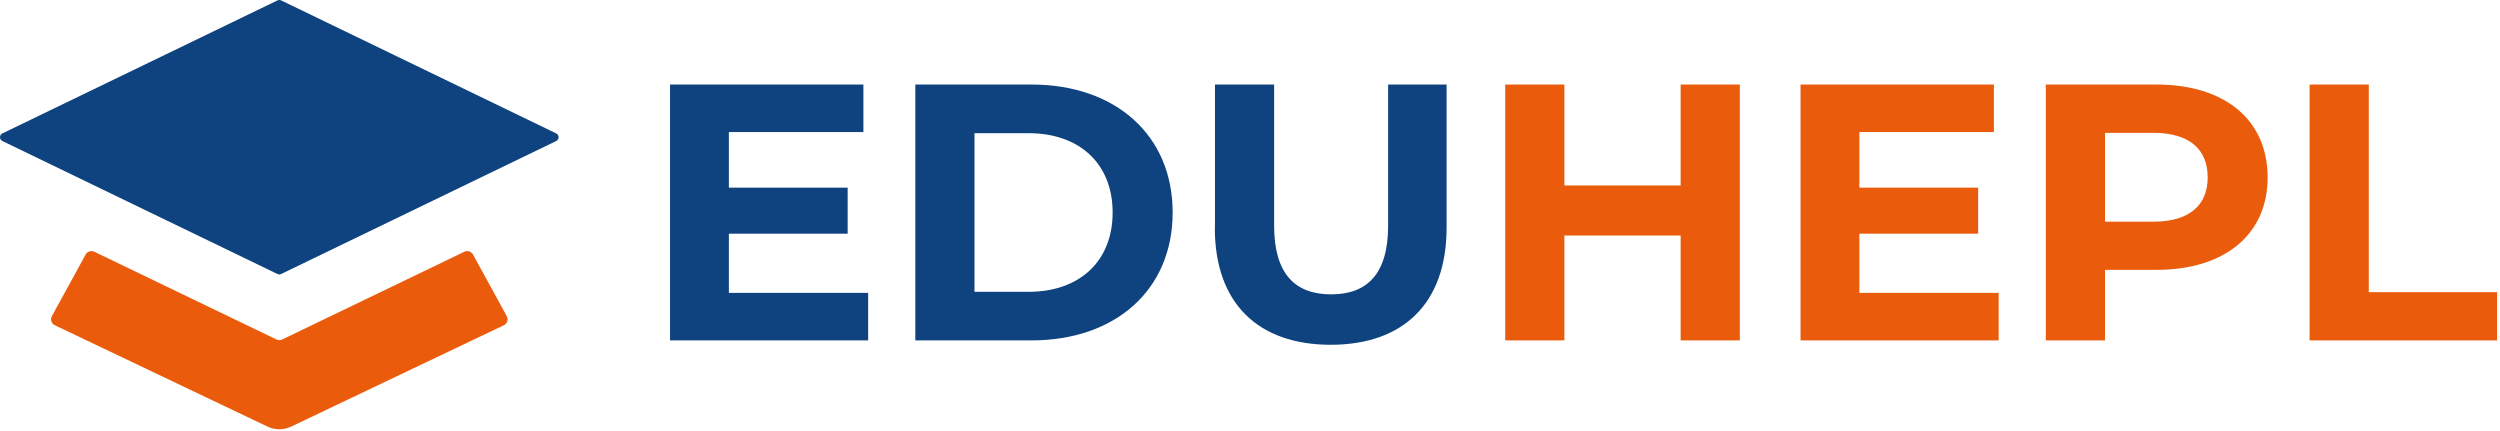
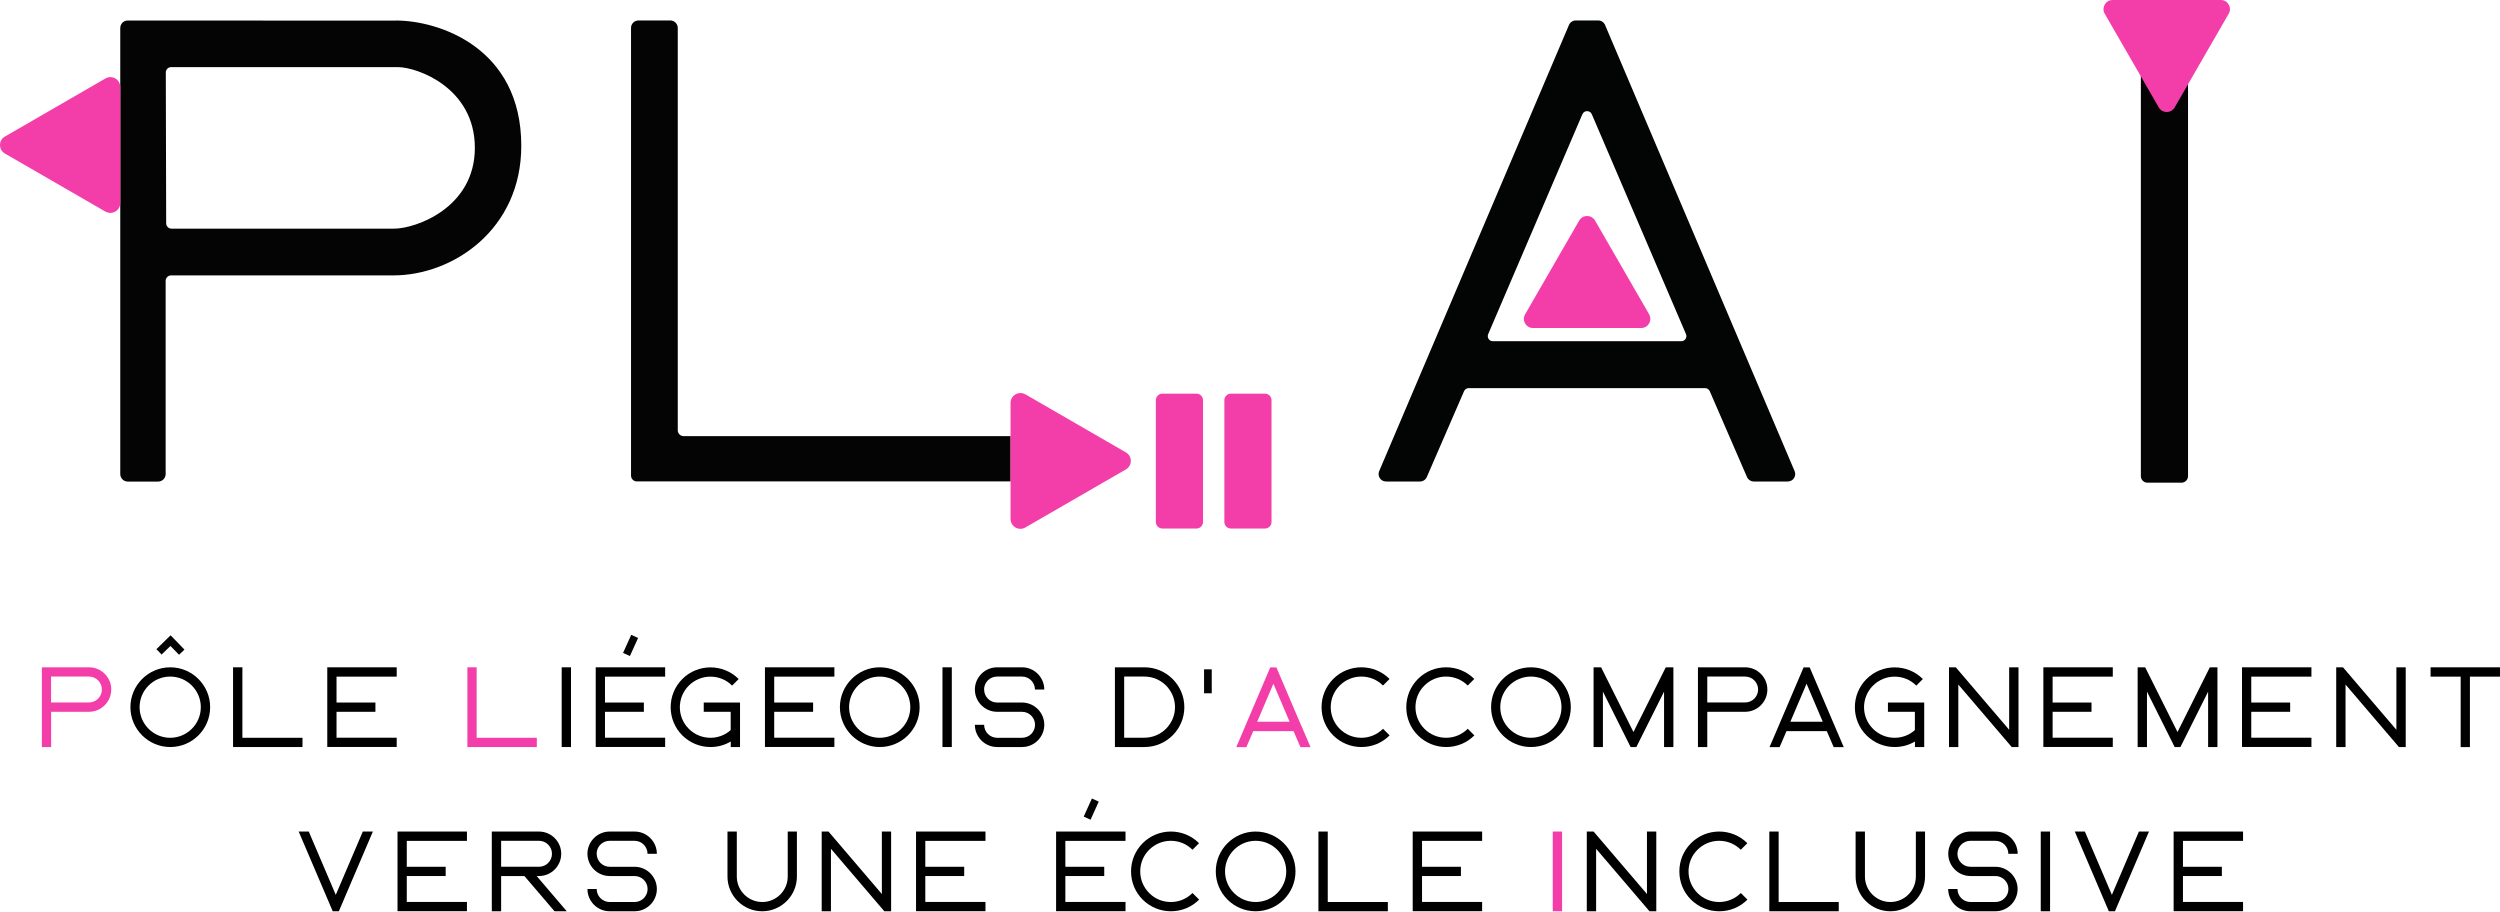
- <svg xmlns="http://www.w3.org/2000/svg" width="354" height="61" viewBox="0 0 354 61" fill="none">
-   <path d="M39.288 0.06L0.338 18.89C-0.113 19.11 -0.113 19.75 0.338 19.97L39.288 38.8C39.458 38.88 39.648 38.88 39.807 38.8L78.757 19.97C79.207 19.75 79.207 19.11 78.757 18.89L39.818 0.06C39.648 -0.02 39.458 -0.02 39.297 0.06H39.288Z" fill="#0E4380" />
-   <path d="M65.748 35.65L39.958 48.07C39.697 48.19 39.398 48.19 39.148 48.07L13.357 35.65C12.908 35.43 12.367 35.61 12.127 36.04L7.348 44.76C7.098 45.22 7.268 45.8 7.728 46.04L37.867 60.4C38.928 60.91 40.167 60.91 41.237 60.4L71.377 46.04C71.838 45.79 72.007 45.22 71.757 44.76L66.978 36.04C66.737 35.6 66.198 35.43 65.748 35.65Z" fill="#EA5C0C" />
-   <path d="M122.928 41.47V48.2H94.877V11.97H122.258V18.7H103.208V26.57H120.028V33.09H103.208V41.47H122.928Z" fill="#0E4380" />
-   <path d="M129.608 11.97H146.068C157.918 11.97 166.048 19.11 166.048 30.09C166.048 41.07 157.918 48.2 146.068 48.2H129.608V11.97ZM145.648 41.32C152.838 41.32 157.548 37.02 157.548 30.09C157.548 23.16 152.838 18.86 145.648 18.86H137.988V41.32H145.648Z" fill="#0E4380" />
-   <path d="M172.038 32.26V11.97H180.418V31.95C180.418 38.83 183.418 41.68 188.488 41.68C193.558 41.68 196.558 38.83 196.558 31.95V11.97H204.838V32.26C204.838 42.92 198.728 48.82 188.428 48.82C178.128 48.82 172.018 42.92 172.018 32.26H172.038Z" fill="#0E4380" />
-   <path d="M246.358 11.97V48.2H237.978V33.35H221.518V48.2H213.138V11.97H221.518V26.26H237.978V11.97H246.358Z" fill="#EA5C0C" />
-   <path d="M283.008 41.47V48.2H254.958V11.97H282.338V18.7H263.288V26.57H280.107V33.09H263.288V41.47H283.008Z" fill="#EA5C0C" />
-   <path d="M321.098 25.12C321.098 33.19 315.037 38.21 305.367 38.21H298.068V48.2H289.688V11.97H305.367C315.047 11.97 321.098 16.99 321.098 25.12ZM312.607 25.12C312.607 21.13 310.017 18.81 304.897 18.81H298.068V31.39H304.897C310.017 31.39 312.607 29.06 312.607 25.13V25.12Z" fill="#EA5C0C" />
-   <path d="M327.038 11.97H335.418V41.37H353.587V48.2H327.038V11.97Z" fill="#EA5C0C" />
+ <svg xmlns="http://www.w3.org/2000/svg" id="Calque_2" data-name="Calque 2" viewBox="0 0 334.89 122.07">
+   <defs>
+     <style>
+       .cls-1 {
+         fill: #030404;
+       }
+ 
+       .cls-2 {
+         fill: #f33eaa;
+       }
+ 
+       .cls-3 {
+         fill: #040404;
+       }
+     </style>
+   </defs>
+   <g id="LOGO">
+     <g id="TEXTE">
+       <rect class="cls-3" x="161.29" y="89.66" width="1.03" height="3.21" />
+       <rect class="cls-3" x="83.14" y="85.95" width="2.66" height="1.01" transform="translate(-29.13 127.75) rotate(-65.64)" />
+       <polygon class="cls-3" points="24.71 87.02 23.56 85.83 23.56 85.83 22.86 85.11 22.86 85.11 22.86 85.1 22.13 85.8 22.13 85.81 20.95 86.96 21.65 87.68 22.83 86.53 23.98 87.71 24.71 87.02" />
+       <rect class="cls-3" x="144.84" y="107.87" width="2.66" height="1.01" transform="translate(-12.84 196.84) rotate(-65.64)" />
+       <g>
+         <path class="cls-2" d="M14.9,92.37c0,1.64-1.34,2.98-2.98,2.98h-5.07v4.72h-1.24v-10.68h6.32c1.64,0,2.98,1.34,2.98,2.98ZM13.65,92.37c0-.96-.78-1.74-1.74-1.74h-5.07v3.47h5.07c.96,0,1.74-.78,1.74-1.74Z" />
+         <path d="M28.15,94.73c0,2.95-2.4,5.34-5.34,5.34s-5.34-2.4-5.34-5.34,2.4-5.34,5.34-5.34,5.34,2.4,5.34,5.34ZM26.9,94.73c0-2.26-1.84-4.1-4.1-4.1s-4.1,1.84-4.1,4.1,1.84,4.1,4.1,4.1,4.1-1.84,4.1-4.1Z" />
+         <path d="M32.46,98.83h8.06v1.24h-9.3v-10.68h1.25v9.44Z" />
+         <path d="M43.84,89.39h9.3v1.25h-8.06v3.47h5.21v1.24h-5.21v3.47h8.06v1.24h-9.3v-10.68Z" />
+         <path class="cls-2" d="M63.85,98.83h8.06v1.24h-9.3v-10.68h1.24v9.44Z" />
+         <path d="M75.24,100.07v-10.68h1.25v10.68h-1.25Z" />
+         <path d="M79.8,89.39h9.3v1.25h-8.06v3.47h5.21v1.24h-5.21v3.47h8.06v1.24h-9.3v-10.68Z" />
+         <path d="M94.27,95.35v-1.24h4.86v5.96h-1.24v-.74c-.81.48-1.74.74-2.71.74-1.43,0-2.77-.56-3.78-1.56-2.08-2.08-2.08-5.47,0-7.55,2.08-2.08,5.47-2.08,7.55,0l-.88.88c-.77-.77-1.8-1.2-2.9-1.2s-2.12.43-2.9,1.2c-1.6,1.6-1.6,4.2,0,5.79.77.77,1.8,1.2,2.9,1.2,1.01,0,1.96-.36,2.71-1.03v-2.45h-3.61Z" />
+         <path d="M102.47,89.39h9.3v1.25h-8.06v3.47h5.21v1.24h-5.21v3.47h8.06v1.24h-9.3v-10.68Z" />
+         <path d="M123.19,94.73c0,2.95-2.4,5.34-5.34,5.34s-5.34-2.4-5.34-5.34,2.4-5.34,5.34-5.34,5.34,2.4,5.34,5.34ZM121.94,94.73c0-2.26-1.84-4.1-4.1-4.1s-4.1,1.84-4.1,4.1,1.84,4.1,4.1,4.1,4.1-1.84,4.1-4.1Z" />
+         <path d="M126.25,100.07v-10.68h1.25v10.68h-1.25Z" />
+         <path d="M131.83,92.37c0,.96.78,1.74,1.74,1.74h3.34c1.64,0,2.98,1.34,2.98,2.98s-1.34,2.98-2.98,2.98h-3.34c-1.64,0-2.98-1.34-2.98-2.98h1.24c0,.96.78,1.74,1.74,1.74h3.34c.96,0,1.74-.78,1.74-1.74s-.78-1.74-1.74-1.74h-3.34c-1.64,0-2.98-1.34-2.98-2.98s1.34-2.98,2.98-2.98h3.34c1.64,0,2.98,1.34,2.98,2.98h-1.25c0-.96-.78-1.74-1.74-1.74h-3.34c-.96,0-1.74.78-1.74,1.74Z" />
+         <path d="M158.65,94.73c0,2.95-2.4,5.34-5.34,5.34h-3.96v-10.68h3.96c2.94,0,5.34,2.4,5.34,5.34ZM157.4,94.73c0-2.26-1.84-4.1-4.1-4.1h-2.71v8.19h2.71c2.26,0,4.1-1.84,4.1-4.1Z" />
+         <path class="cls-2" d="M174.31,97.18l1.24,2.9h-1.35l-.92-2.14h-5.4l-.92,2.14h-1.35l1.23-2.89.21-.5,3.11-7.29h.82l3.11,7.29.21.49ZM172.75,96.68l-2.17-5.09-2.17,5.09h4.34Z" />
+         <path d="M185.27,97.63l.88.88c-1.01,1.01-2.35,1.56-3.78,1.56s-2.77-.56-3.78-1.56c-1.01-1.01-1.56-2.35-1.56-3.78s.56-2.77,1.56-3.78c2.08-2.08,5.47-2.08,7.55,0l-.88.88c-.77-.77-1.8-1.2-2.9-1.2s-2.12.43-2.9,1.2c-.77.77-1.2,1.8-1.2,2.9s.43,2.12,1.2,2.9c.77.77,1.8,1.2,2.9,1.2s2.12-.43,2.9-1.2Z" />
+         <path d="M196.62,97.63l.88.88c-1.01,1.01-2.35,1.56-3.78,1.56s-2.77-.56-3.78-1.56-1.56-2.35-1.56-3.78.56-2.77,1.56-3.78c2.08-2.08,5.47-2.08,7.55,0l-.88.88c-.77-.77-1.8-1.2-2.9-1.2s-2.12.43-2.9,1.2-1.2,1.8-1.2,2.9.43,2.12,1.2,2.9c.77.77,1.8,1.2,2.9,1.2s2.12-.43,2.9-1.2Z" />
+         <path d="M210.42,94.73c0,2.95-2.4,5.34-5.34,5.34s-5.34-2.4-5.34-5.34,2.4-5.34,5.34-5.34,5.34,2.4,5.34,5.34ZM209.17,94.73c0-2.26-1.84-4.1-4.1-4.1s-4.1,1.84-4.1,4.1,1.84,4.1,4.1,4.1,4.1-1.84,4.1-4.1Z" />
+         <path d="M223.15,89.39h1.01v10.68h-1.25v-7.42l-3.71,7.42h-.77l-3.71-7.42v7.42h-1.25v-10.68h1.01l4.33,8.67,4.33-8.67Z" />
+         <path d="M236.75,92.37c0,1.64-1.34,2.98-2.98,2.98h-5.07v4.72h-1.25v-10.68h6.32c1.64,0,2.98,1.34,2.98,2.98ZM235.51,92.37c0-.96-.78-1.74-1.74-1.74h-5.07v3.47h5.07c.96,0,1.74-.78,1.74-1.74Z" />
+         <path d="M245.74,97.18l1.24,2.9h-1.35l-.92-2.14h-5.4l-.92,2.14h-1.35l1.24-2.89.21-.5,3.11-7.29h.82l3.11,7.29.21.49ZM244.17,96.68l-2.17-5.09-2.17,5.09h4.34Z" />
+         <path d="M252.9,95.35v-1.24h4.86v5.96h-1.24v-.74c-.81.48-1.74.74-2.71.74-1.43,0-2.77-.56-3.78-1.56-2.08-2.08-2.08-5.47,0-7.55,2.08-2.08,5.47-2.08,7.55,0l-.88.88c-.77-.77-1.8-1.2-2.9-1.2s-2.12.43-2.9,1.2c-1.6,1.6-1.6,4.2,0,5.79.77.77,1.8,1.2,2.9,1.2,1.01,0,1.96-.36,2.71-1.03v-2.45h-3.61Z" />
+         <path d="M269.14,89.39h1.25v10.68h-.91l-7.15-8.37v8.37h-1.25v-10.68h.91l7.15,8.37v-8.37Z" />
+         <path d="M273.72,89.39h9.3v1.25h-8.06v3.47h5.21v1.24h-5.21v3.47h8.06v1.24h-9.3v-10.68Z" />
+         <path d="M296.03,89.39h1.01v10.68h-1.25v-7.42l-3.71,7.42h-.77l-3.71-7.42v7.42h-1.25v-10.68h1.01l4.33,8.67,4.33-8.67Z" />
+         <path d="M300.33,89.39h9.3v1.25h-8.06v3.47h5.21v1.24h-5.21v3.47h8.06v1.24h-9.3v-10.68Z" />
+         <path d="M321.01,89.39h1.25v10.68h-.91l-7.15-8.37v8.37h-1.25v-10.68h.91l7.15,8.37v-8.37Z" />
+         <path d="M334.89,89.39v1.25h-4.03v9.44h-1.24v-9.44h-4.03v-1.25h9.3Z" />
+         <path d="M48.6,111.39h1.35l-4.56,10.68h-.82l-4.56-10.68h1.35l3.62,8.48,3.62-8.48Z" />
+         <path d="M53.25,111.39h9.3v1.25h-8.06v3.47h5.21v1.24h-5.21v3.47h8.06v1.24h-9.3v-10.68Z" />
+         <path d="M71.89,117.35l4.03,4.72h-1.64l-4.03-4.72h-3.12v4.72h-1.25v-10.68h6.32c1.64,0,2.98,1.34,2.98,2.98s-1.34,2.98-2.98,2.98h-.32ZM72.2,116.11c.96,0,1.74-.78,1.74-1.74s-.78-1.74-1.74-1.74h-5.07v3.47h5.07Z" />
+         <path d="M79.93,114.37c0,.96.78,1.74,1.74,1.74h3.34c1.64,0,2.98,1.34,2.98,2.98s-1.34,2.98-2.98,2.98h-3.34c-1.64,0-2.98-1.34-2.98-2.98h1.24c0,.96.78,1.74,1.74,1.74h3.34c.96,0,1.74-.78,1.74-1.74s-.78-1.74-1.74-1.74h-3.34c-1.64,0-2.98-1.34-2.98-2.98s1.34-2.98,2.98-2.98h3.34c1.64,0,2.98,1.34,2.98,2.98h-1.25c0-.96-.78-1.74-1.74-1.74h-3.34c-.96,0-1.74.78-1.74,1.74Z" />
+         <path d="M105.5,111.39h1.25v6.03c0,2.56-2.09,4.65-4.65,4.65s-4.65-2.09-4.65-4.65v-6.03h1.25v6.03c0,1.88,1.53,3.41,3.41,3.41s3.41-1.53,3.41-3.41v-6.03Z" />
+         <path d="M118.13,111.39h1.24v10.68h-.91l-7.15-8.37v8.37h-1.24v-10.68h.91l7.15,8.37v-8.37Z" />
+         <path d="M122.71,111.39h9.3v1.25h-8.06v3.47h5.21v1.24h-5.21v3.47h8.06v1.24h-9.3v-10.68Z" />
+         <path d="M141.47,111.39h9.3v1.25h-8.06v3.47h5.21v1.24h-5.21v3.47h8.06v1.24h-9.3v-10.68Z" />
+         <path d="M159.75,119.63l.88.88c-1.01,1.01-2.35,1.56-3.78,1.56s-2.77-.56-3.78-1.56c-1.01-1.01-1.56-2.35-1.56-3.78s.56-2.77,1.56-3.78c2.08-2.08,5.47-2.08,7.55,0l-.88.88c-.77-.77-1.8-1.2-2.9-1.2s-2.12.43-2.9,1.2-1.2,1.8-1.2,2.9.43,2.12,1.2,2.9,1.8,1.2,2.9,1.2,2.12-.43,2.9-1.2Z" />
+         <path d="M173.54,116.73c0,2.95-2.4,5.34-5.34,5.34s-5.34-2.4-5.34-5.34,2.4-5.34,5.34-5.34,5.34,2.4,5.34,5.34ZM172.3,116.73c0-2.26-1.84-4.1-4.1-4.1s-4.1,1.84-4.1,4.1,1.84,4.1,4.1,4.1,4.1-1.84,4.1-4.1Z" />
+         <path d="M177.85,120.83h8.06v1.24h-9.3v-10.68h1.25v9.44Z" />
+         <path d="M189.24,111.39h9.3v1.25h-8.05v3.47h5.21v1.24h-5.21v3.47h8.05v1.24h-9.3v-10.68Z" />
+         <path class="cls-2" d="M208,122.07v-10.68h1.25v10.68h-1.25Z" />
+         <path d="M220.62,111.39h1.25v10.68h-.91l-7.15-8.37v8.37h-1.25v-10.68h.91l7.15,8.37v-8.37Z" />
+         <path d="M233.2,119.63l.88.88c-1.01,1.01-2.35,1.56-3.78,1.56s-2.77-.56-3.78-1.56-1.56-2.35-1.56-3.78.56-2.77,1.56-3.78c2.08-2.08,5.47-2.08,7.55,0l-.88.88c-.77-.77-1.8-1.2-2.9-1.2s-2.12.43-2.9,1.2-1.2,1.8-1.2,2.9.43,2.12,1.2,2.9c.77.77,1.8,1.2,2.9,1.2s2.12-.43,2.9-1.2Z" />
+         <path d="M238.25,120.83h8.06v1.24h-9.3v-10.68h1.25v9.44Z" />
+         <path d="M256.62,111.39h1.25v6.03c0,2.56-2.09,4.65-4.65,4.65s-4.65-2.09-4.65-4.65v-6.03h1.25v6.03c0,1.88,1.53,3.41,3.41,3.41s3.41-1.53,3.41-3.41v-6.03Z" />
+         <path d="M262.21,114.37c0,.96.78,1.74,1.74,1.74h3.34c1.64,0,2.98,1.34,2.98,2.98s-1.34,2.98-2.98,2.98h-3.34c-1.64,0-2.98-1.34-2.98-2.98h1.25c0,.96.78,1.74,1.74,1.74h3.34c.96,0,1.74-.78,1.74-1.74s-.78-1.74-1.74-1.74h-3.34c-1.64,0-2.98-1.34-2.98-2.98s1.34-2.98,2.98-2.98h3.34c1.64,0,2.98,1.34,2.98,2.98h-1.25c0-.96-.78-1.74-1.74-1.74h-3.34c-.96,0-1.74.78-1.74,1.74Z" />
+         <path d="M273.37,122.07v-10.68h1.25v10.68h-1.25Z" />
+         <path d="M286.52,111.39h1.35l-4.56,10.68h-.82l-4.56-10.68h1.35l3.62,8.48,3.62-8.48Z" />
+         <path d="M291.17,111.39h9.3v1.25h-8.05v3.47h5.21v1.24h-5.21v3.47h8.05v1.24h-9.3v-10.68Z" />
+       </g>
+     </g>
+     <g id="LOGO_Principal" data-name="LOGO Principal">
+       <rect class="cls-2" x="164.01" y="52.73" width="6.32" height="18.07" rx=".88" ry=".88" />
+       <rect class="cls-2" x="154.83" y="52.73" width="6.32" height="18.07" rx=".88" ry=".88" />
+       <path class="cls-3" d="M85.53,2.74h4.26c.55,0,1,.45,1,1v53.9c0,.43.35.78.78.78h43.81v6.07h-50.07c-.43,0-.78-.35-.78-.78V3.74c0-.55.44-1,1-1Z" />
+       <path class="cls-3" d="M53.05,2.76s-30.11-.01-35.96-.01c-.55,0-.98.46-.98,1.01v59.74c0,.56.45,1.01,1.01,1.01h4.06c.56,0,1.01-.45,1.01-1.01v-25.88c0-.4.33-.73.73-.73h29.79c7.92,0,17.12-6.1,17.12-17.36,0-13.22-11.12-16.78-16.78-16.78ZM52.79,30.63h-29.81c-.4,0-.72-.32-.72-.72l-.05-20.2c0-.4.32-.72.72-.72h30.35c2.64,0,10.33,2.78,10.33,10.82s-7.94,10.82-10.82,10.82Z" />
+       <path class="cls-1" d="M215.01,3.35c-.16-.37-.52-.61-.92-.61h-3c-.4,0-.76.24-.92.61l-25.42,59.76c-.28.66.2,1.39.92,1.39h4.55c.4,0,.76-.24.91-.6l4.99-11.5c.11-.25.35-.41.63-.41h31.65c.27,0,.52.16.63.41l4.99,11.5c.16.36.52.6.91.6h4.55c.72,0,1.2-.73.92-1.39L215.01,3.35ZM212.6,45.71h-12.62c-.49,0-.82-.5-.63-.95l12.62-29.46c.24-.55,1.02-.55,1.26,0l12.62,29.46c.19.45-.14.95-.63.95h-12.62Z" />
+       <g>
+         <rect class="cls-3" x="286.78" y="4.41" width="6.32" height="60.25" rx=".88" ry=".88" />
+         <path class="cls-2" d="M298.55,1.84l-7.24,12.55c-.47.82-1.65.82-2.13,0l-7.24-12.55c-.47-.82.12-1.84,1.06-1.84h14.49c.95,0,1.54,1.02,1.06,1.84Z" />
+         <path class="cls-2" d="M204.3,42.1l7.24-12.55c.47-.82,1.65-.82,2.13,0l7.24,12.55c.47.82-.12,1.84-1.06,1.84h-14.49c-.95,0-1.54-1.02-1.06-1.84Z" />
+         <path class="cls-2" d="M137.35,52.82l13.47,7.78c.88.51.88,1.78,0,2.28l-13.47,7.78c-.88.51-1.98-.13-1.98-1.14v-15.55c0-1.01,1.1-1.65,1.98-1.14Z" />
+         <path class="cls-2" d="M14.13,28.35L.66,20.57c-.88-.51-.88-1.78,0-2.28l13.47-7.78c.88-.51,1.98.13,1.98,1.14v15.55c0,1.01-1.1,1.65-1.98,1.14Z" />
+       </g>
+     </g>
+   </g>
</svg>
